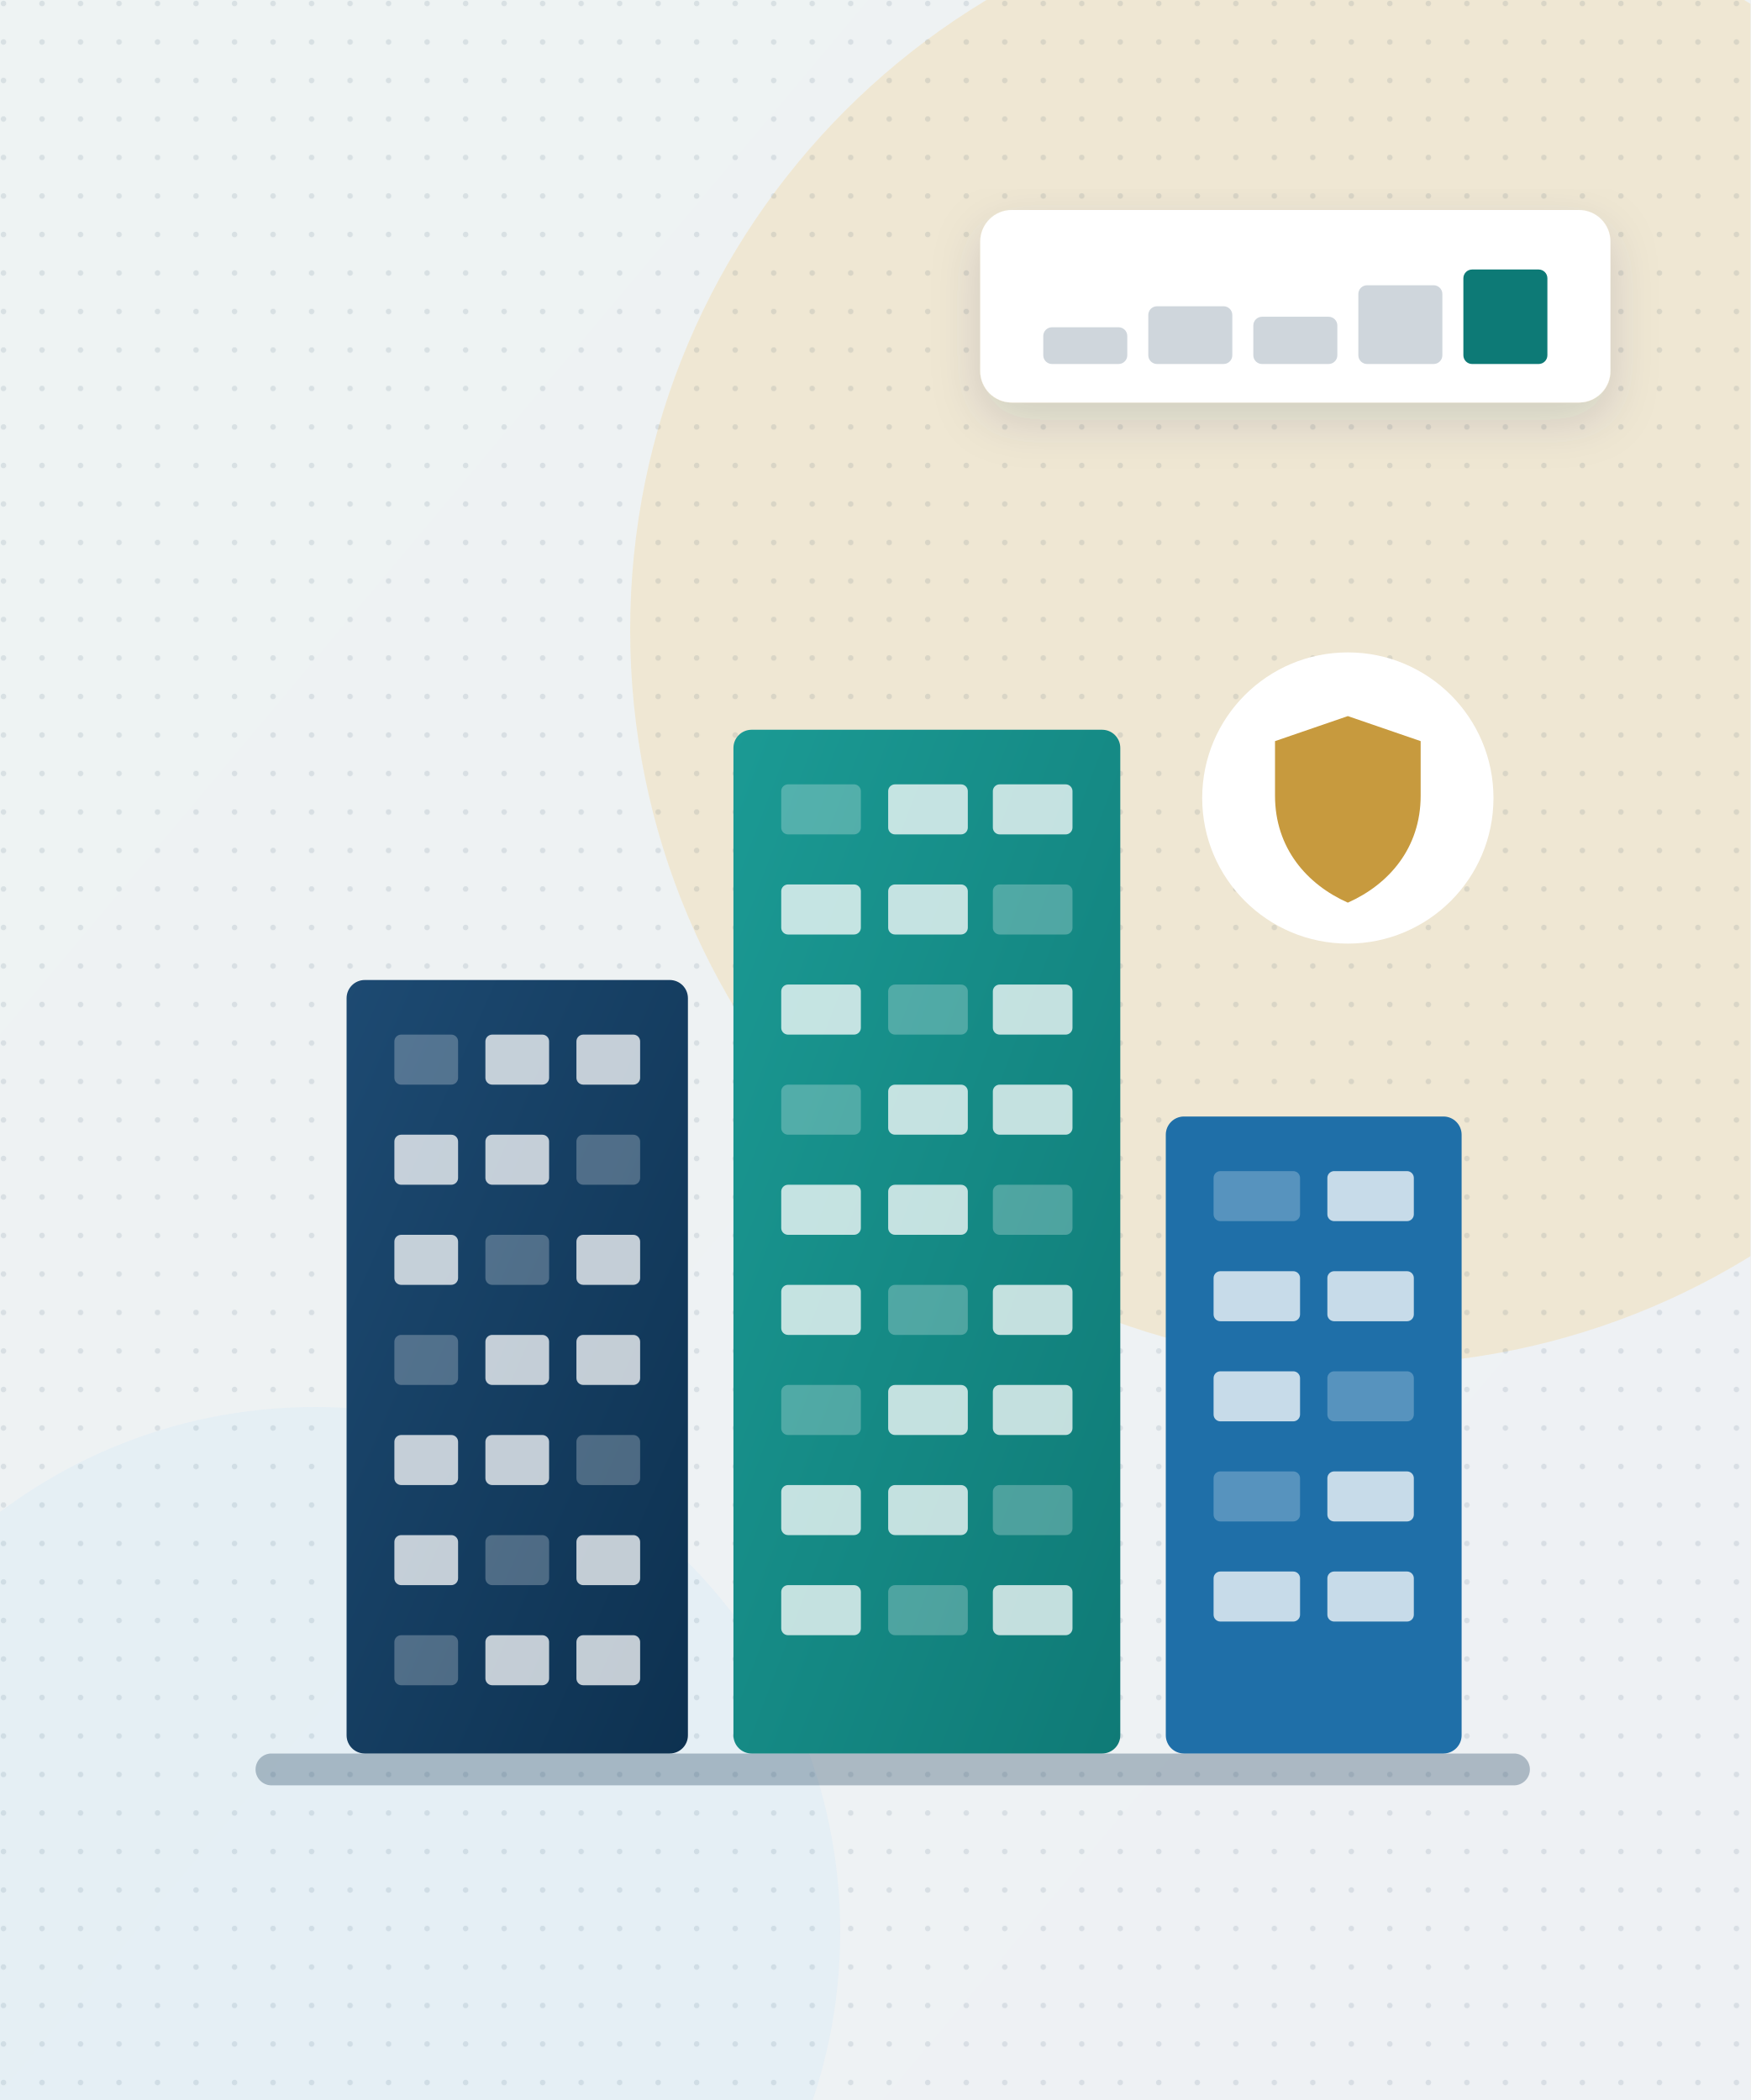
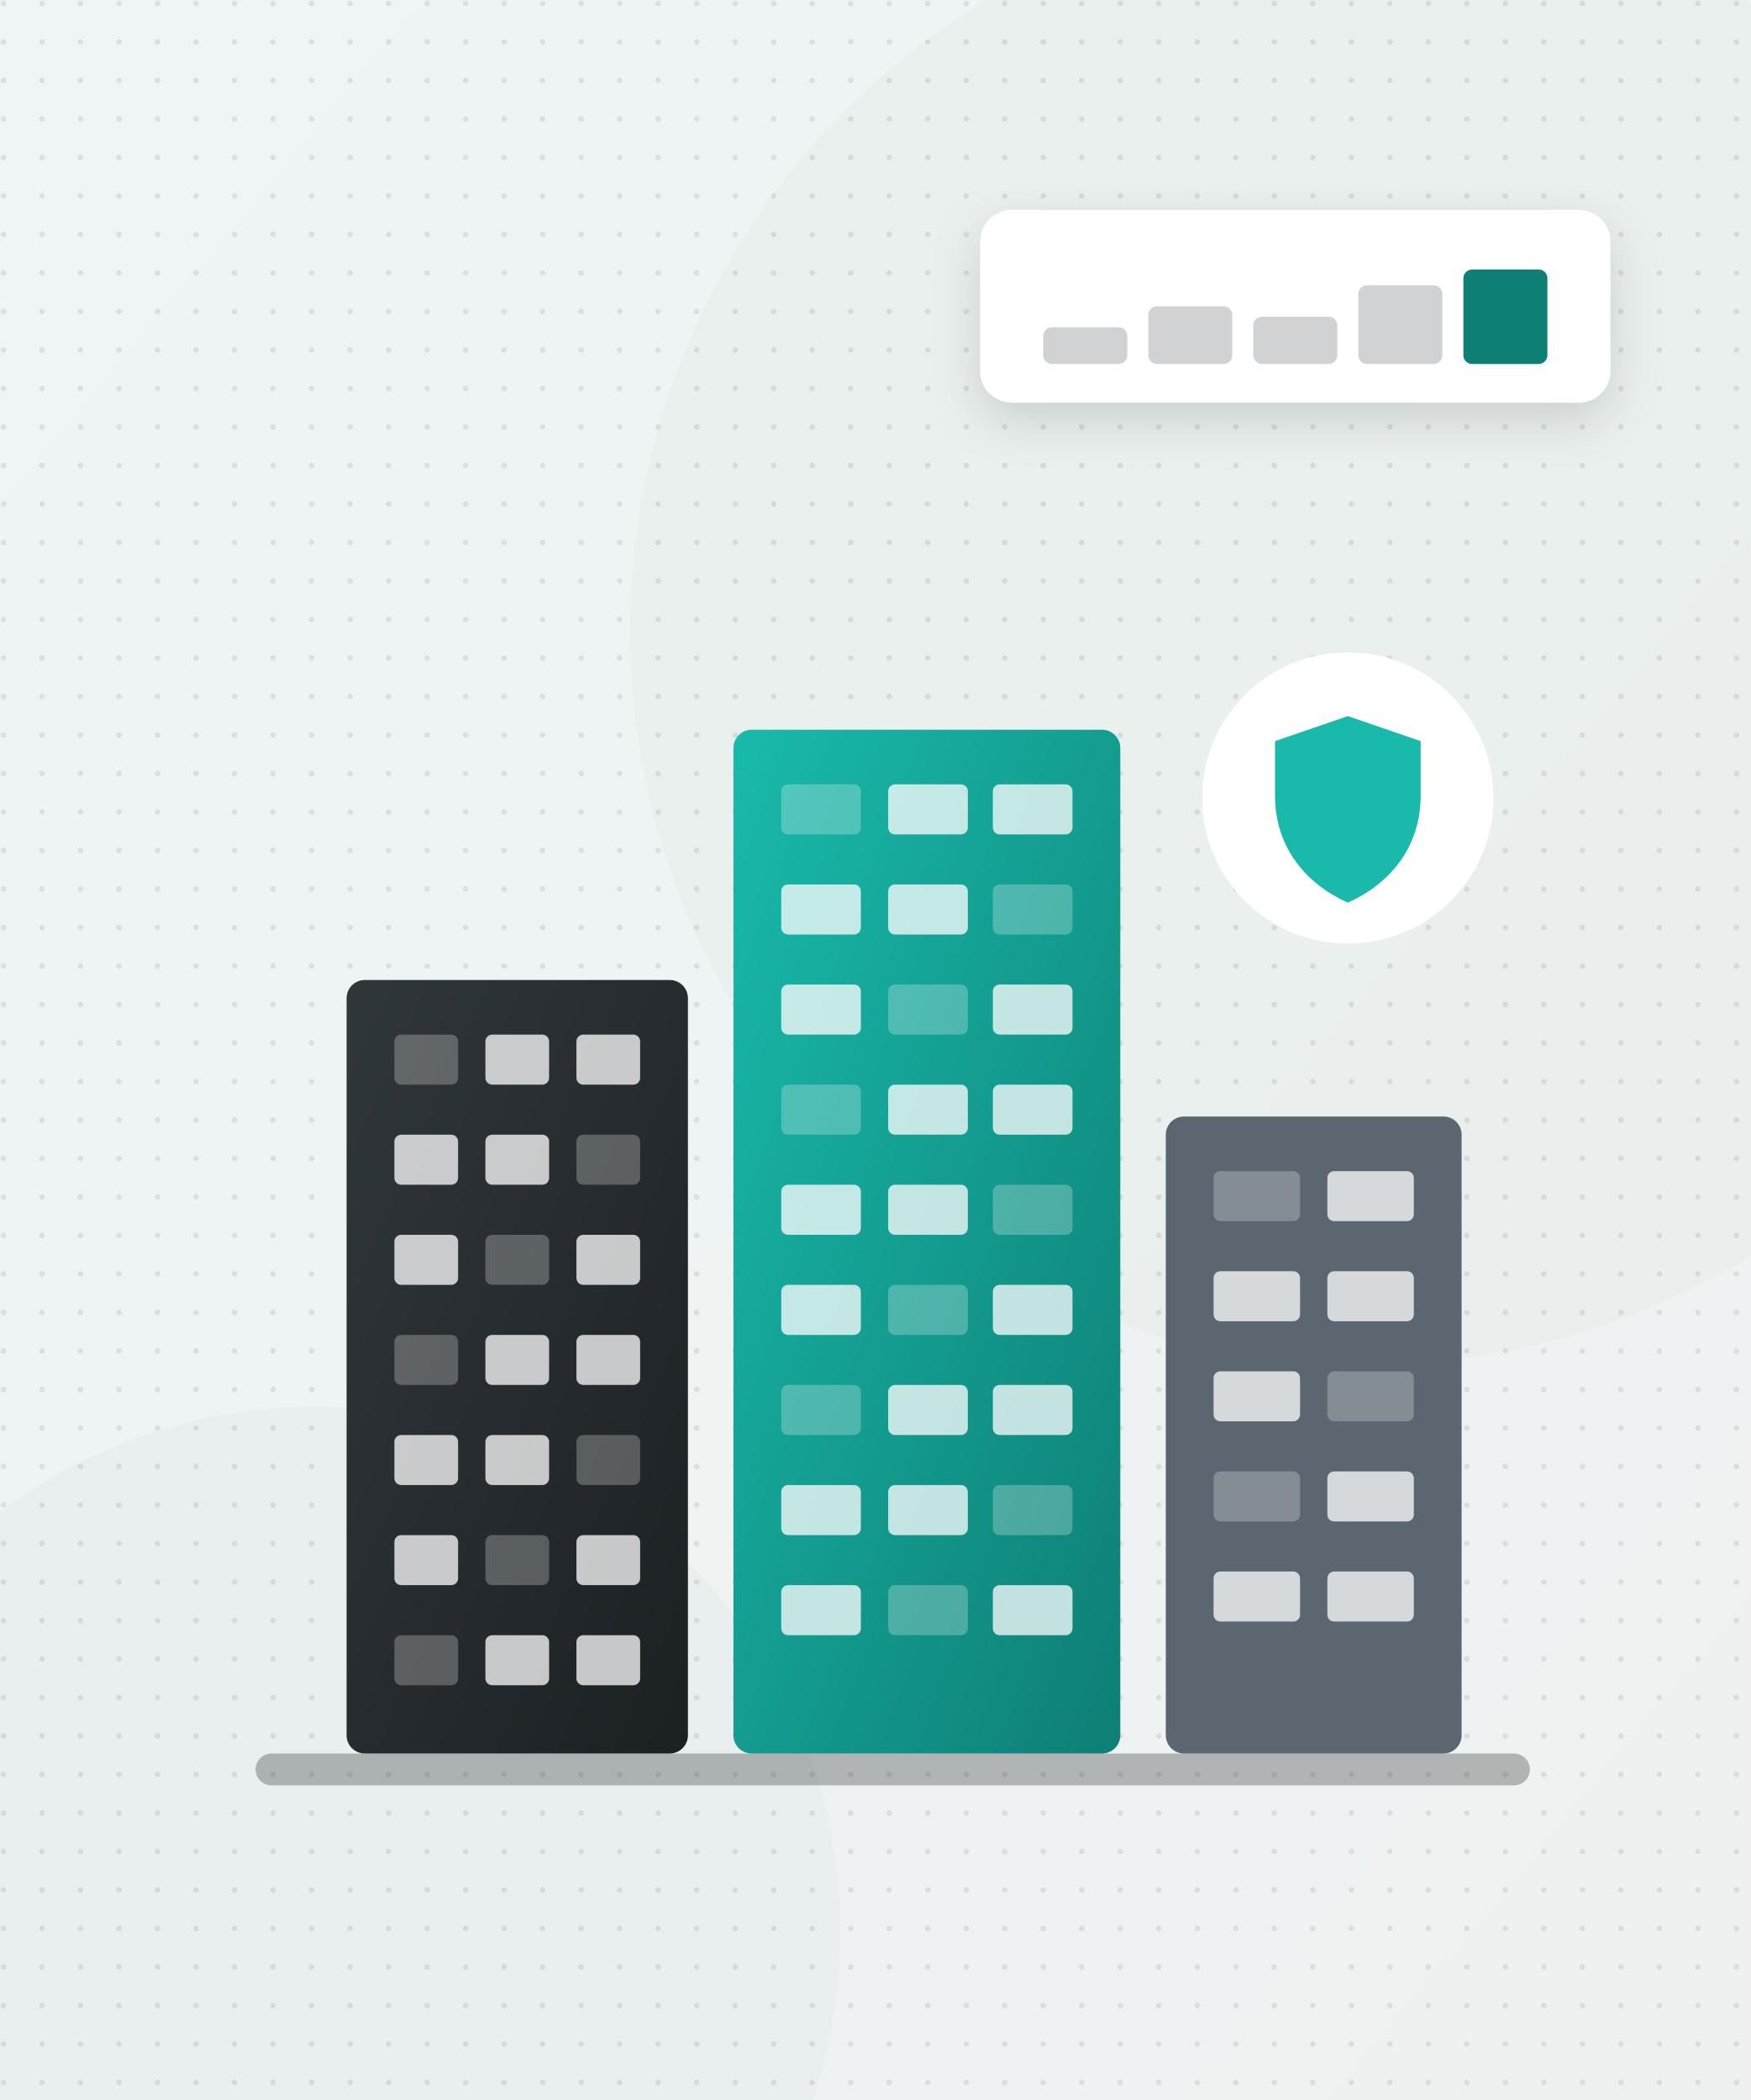
<svg xmlns="http://www.w3.org/2000/svg" viewBox="0 0 1000 1200" preserveAspectRatio="xMidYMid slice" role="img">
  <defs>
    <linearGradient id="bg" x1="0" y1="0" x2="1" y2="1">
-       <stop offset="0" stop-color="#eef3f3" />
-       <stop offset="1" stop-color="#eef1f4" />
+       <stop offset="0" stop-color="#eef5f4" />
+       <stop offset="1" stop-color="#eff1f1" />
    </linearGradient>
    <linearGradient id="tg" x1="0" y1="0" x2="1" y2="1">
-       <stop offset="0" stop-color="#1b9a94" />
-       <stop offset="1" stop-color="#0f7a76" />
+       <stop offset="0" stop-color="#19baab" />
+       <stop offset="1" stop-color="#0e7f75" />
    </linearGradient>
    <linearGradient id="ng" x1="0" y1="0" x2="1" y2="1">
-       <stop offset="0" stop-color="#1d4a72" />
-       <stop offset="1" stop-color="#0d3150" />
+       <stop offset="0" stop-color="#30373b" />
+       <stop offset="1" stop-color="#1b2023" />
    </linearGradient>
    <linearGradient id="gg" x1="0" y1="0" x2="1" y2="1">
-       <stop offset="0" stop-color="#e2bd6c" />
-       <stop offset="1" stop-color="#c79a3e" />
+       <stop offset="0" stop-color="#6fd6cc" />
+       <stop offset="1" stop-color="#19baab" />
    </linearGradient>
    <pattern id="dots" width="22" height="22" patternUnits="userSpaceOnUse">
-       <circle cx="2" cy="2" r="1.6" fill="#0d3150" opacity=".14" />
+       <circle cx="2" cy="2" r="1.6" fill="#1b2023" opacity=".14" />
    </pattern>
    <filter id="sh" x="-20%" y="-20%" width="140%" height="160%">
-       <feDropShadow dx="0" dy="10" stdDeviation="14" flood-color="#0d3150" flood-opacity=".14" />
+       <feDropShadow dx="0" dy="10" stdDeviation="14" flood-color="#1b2023" flood-opacity=".14" />
    </filter>
  </defs>
  <rect width="1000" height="1200" fill="url(#bg)" />
-   <circle cx="780" cy="360" r="420" fill="#f1dfb8" opacity=".55" />
-   <circle cx="180" cy="1104" r="300" fill="#dcebf6" opacity=".5" />
+   <circle cx="780" cy="360" r="420" fill="#e6ecea" opacity=".55" />
+   <circle cx="180" cy="1104" r="300" fill="#e4e9eb" opacity=".5" />
  <rect width="1000" height="1200" fill="url(#dots)" opacity=".7" />
  <g transform="translate(120 300) scale(1.3)">
    <rect x="60" y="200" width="150" height="340" rx="8" fill="url(#ng)" />
    <rect x="230" y="90" width="170" height="450" rx="8" fill="url(#tg)" />
-     <rect x="420" y="260" width="130" height="280" rx="8" fill="#1f6fa8" />
+     <rect x="420" y="260" width="130" height="280" rx="8" fill="#5b6670" />
    <rect x="81" y="224" width="28" height="22" rx="3" fill="#fff" opacity="0.25" />
    <rect x="121" y="224" width="28" height="22" rx="3" fill="#fff" opacity="0.75" />
    <rect x="161" y="224" width="28" height="22" rx="3" fill="#fff" opacity="0.75" />
    <rect x="81" y="268" width="28" height="22" rx="3" fill="#fff" opacity="0.75" />
    <rect x="121" y="268" width="28" height="22" rx="3" fill="#fff" opacity="0.75" />
    <rect x="161" y="268" width="28" height="22" rx="3" fill="#fff" opacity="0.25" />
    <rect x="81" y="312" width="28" height="22" rx="3" fill="#fff" opacity="0.75" />
    <rect x="121" y="312" width="28" height="22" rx="3" fill="#fff" opacity="0.25" />
    <rect x="161" y="312" width="28" height="22" rx="3" fill="#fff" opacity="0.75" />
    <rect x="81" y="356" width="28" height="22" rx="3" fill="#fff" opacity="0.25" />
    <rect x="121" y="356" width="28" height="22" rx="3" fill="#fff" opacity="0.75" />
    <rect x="161" y="356" width="28" height="22" rx="3" fill="#fff" opacity="0.75" />
    <rect x="81" y="400" width="28" height="22" rx="3" fill="#fff" opacity="0.75" />
    <rect x="121" y="400" width="28" height="22" rx="3" fill="#fff" opacity="0.75" />
    <rect x="161" y="400" width="28" height="22" rx="3" fill="#fff" opacity="0.25" />
    <rect x="81" y="444" width="28" height="22" rx="3" fill="#fff" opacity="0.75" />
    <rect x="121" y="444" width="28" height="22" rx="3" fill="#fff" opacity="0.25" />
    <rect x="161" y="444" width="28" height="22" rx="3" fill="#fff" opacity="0.75" />
    <rect x="81" y="488" width="28" height="22" rx="3" fill="#fff" opacity="0.25" />
    <rect x="121" y="488" width="28" height="22" rx="3" fill="#fff" opacity="0.75" />
    <rect x="161" y="488" width="28" height="22" rx="3" fill="#fff" opacity="0.75" />
    <rect x="251" y="114" width="35" height="22" rx="3" fill="#fff" opacity="0.25" />
    <rect x="298" y="114" width="35" height="22" rx="3" fill="#fff" opacity="0.75" />
    <rect x="344" y="114" width="35" height="22" rx="3" fill="#fff" opacity="0.75" />
    <rect x="251" y="158" width="35" height="22" rx="3" fill="#fff" opacity="0.75" />
    <rect x="298" y="158" width="35" height="22" rx="3" fill="#fff" opacity="0.75" />
    <rect x="344" y="158" width="35" height="22" rx="3" fill="#fff" opacity="0.25" />
    <rect x="251" y="202" width="35" height="22" rx="3" fill="#fff" opacity="0.75" />
    <rect x="298" y="202" width="35" height="22" rx="3" fill="#fff" opacity="0.25" />
    <rect x="344" y="202" width="35" height="22" rx="3" fill="#fff" opacity="0.75" />
    <rect x="251" y="246" width="35" height="22" rx="3" fill="#fff" opacity="0.25" />
    <rect x="298" y="246" width="35" height="22" rx="3" fill="#fff" opacity="0.75" />
    <rect x="344" y="246" width="35" height="22" rx="3" fill="#fff" opacity="0.75" />
    <rect x="251" y="290" width="35" height="22" rx="3" fill="#fff" opacity="0.75" />
    <rect x="298" y="290" width="35" height="22" rx="3" fill="#fff" opacity="0.75" />
    <rect x="344" y="290" width="35" height="22" rx="3" fill="#fff" opacity="0.25" />
    <rect x="251" y="334" width="35" height="22" rx="3" fill="#fff" opacity="0.75" />
    <rect x="298" y="334" width="35" height="22" rx="3" fill="#fff" opacity="0.25" />
    <rect x="344" y="334" width="35" height="22" rx="3" fill="#fff" opacity="0.75" />
    <rect x="251" y="378" width="35" height="22" rx="3" fill="#fff" opacity="0.25" />
    <rect x="298" y="378" width="35" height="22" rx="3" fill="#fff" opacity="0.75" />
    <rect x="344" y="378" width="35" height="22" rx="3" fill="#fff" opacity="0.75" />
    <rect x="251" y="422" width="35" height="22" rx="3" fill="#fff" opacity="0.75" />
    <rect x="298" y="422" width="35" height="22" rx="3" fill="#fff" opacity="0.75" />
    <rect x="344" y="422" width="35" height="22" rx="3" fill="#fff" opacity="0.25" />
    <rect x="251" y="466" width="35" height="22" rx="3" fill="#fff" opacity="0.75" />
    <rect x="298" y="466" width="35" height="22" rx="3" fill="#fff" opacity="0.25" />
    <rect x="344" y="466" width="35" height="22" rx="3" fill="#fff" opacity="0.75" />
    <rect x="441" y="284" width="38" height="22" rx="3" fill="#fff" opacity="0.25" />
    <rect x="491" y="284" width="38" height="22" rx="3" fill="#fff" opacity="0.75" />
    <rect x="441" y="328" width="38" height="22" rx="3" fill="#fff" opacity="0.75" />
    <rect x="491" y="328" width="38" height="22" rx="3" fill="#fff" opacity="0.75" />
    <rect x="441" y="372" width="38" height="22" rx="3" fill="#fff" opacity="0.75" />
    <rect x="491" y="372" width="38" height="22" rx="3" fill="#fff" opacity="0.25" />
    <rect x="441" y="416" width="38" height="22" rx="3" fill="#fff" opacity="0.25" />
    <rect x="491" y="416" width="38" height="22" rx="3" fill="#fff" opacity="0.75" />
    <rect x="441" y="460" width="38" height="22" rx="3" fill="#fff" opacity="0.75" />
    <rect x="491" y="460" width="38" height="22" rx="3" fill="#fff" opacity="0.75" />
-     <rect x="20" y="540" width="560" height="14" rx="7" fill="#0d3150" opacity=".3" />
+     <rect x="20" y="540" width="560" height="14" rx="7" fill="#1b2023" opacity=".3" />
    <g transform="translate(500 120)">
      <circle r="64" fill="#ffffff" />
-       <path d="M0-36l32 11v24c0 23-14 39-32 47-18-8-32-24-32-47v-24z" fill="#c79a3e" />
+       <path d="M0-36l32 11v24c0 23-14 39-32 47-18-8-32-24-32-47v-24z" fill="#19baab" />
    </g>
  </g>
  <g transform="translate(560 120)" filter="url(#sh)">
    <rect width="360" height="110" rx="18" fill="#ffffff" />
-     <rect x="36" y="67" width="48" height="21" rx="5" fill="#0d3150" opacity="0.2" />
-     <rect x="96" y="55" width="48" height="33" rx="5" fill="#0d3150" opacity="0.2" />
-     <rect x="156" y="61" width="48" height="27" rx="5" fill="#0d3150" opacity="0.2" />
-     <rect x="216" y="43" width="48" height="45" rx="5" fill="#0d3150" opacity="0.2" />
-     <rect x="276" y="34" width="48" height="54" rx="5" fill="#0f7a76" opacity="1" />
+     <rect x="36" y="67" width="48" height="21" rx="5" fill="#1b2023" opacity="0.2" />
+     <rect x="96" y="55" width="48" height="33" rx="5" fill="#1b2023" opacity="0.2" />
+     <rect x="156" y="61" width="48" height="27" rx="5" fill="#1b2023" opacity="0.2" />
+     <rect x="216" y="43" width="48" height="45" rx="5" fill="#1b2023" opacity="0.2" />
+     <rect x="276" y="34" width="48" height="54" rx="5" fill="#0e7f75" opacity="1" />
  </g>
</svg>
